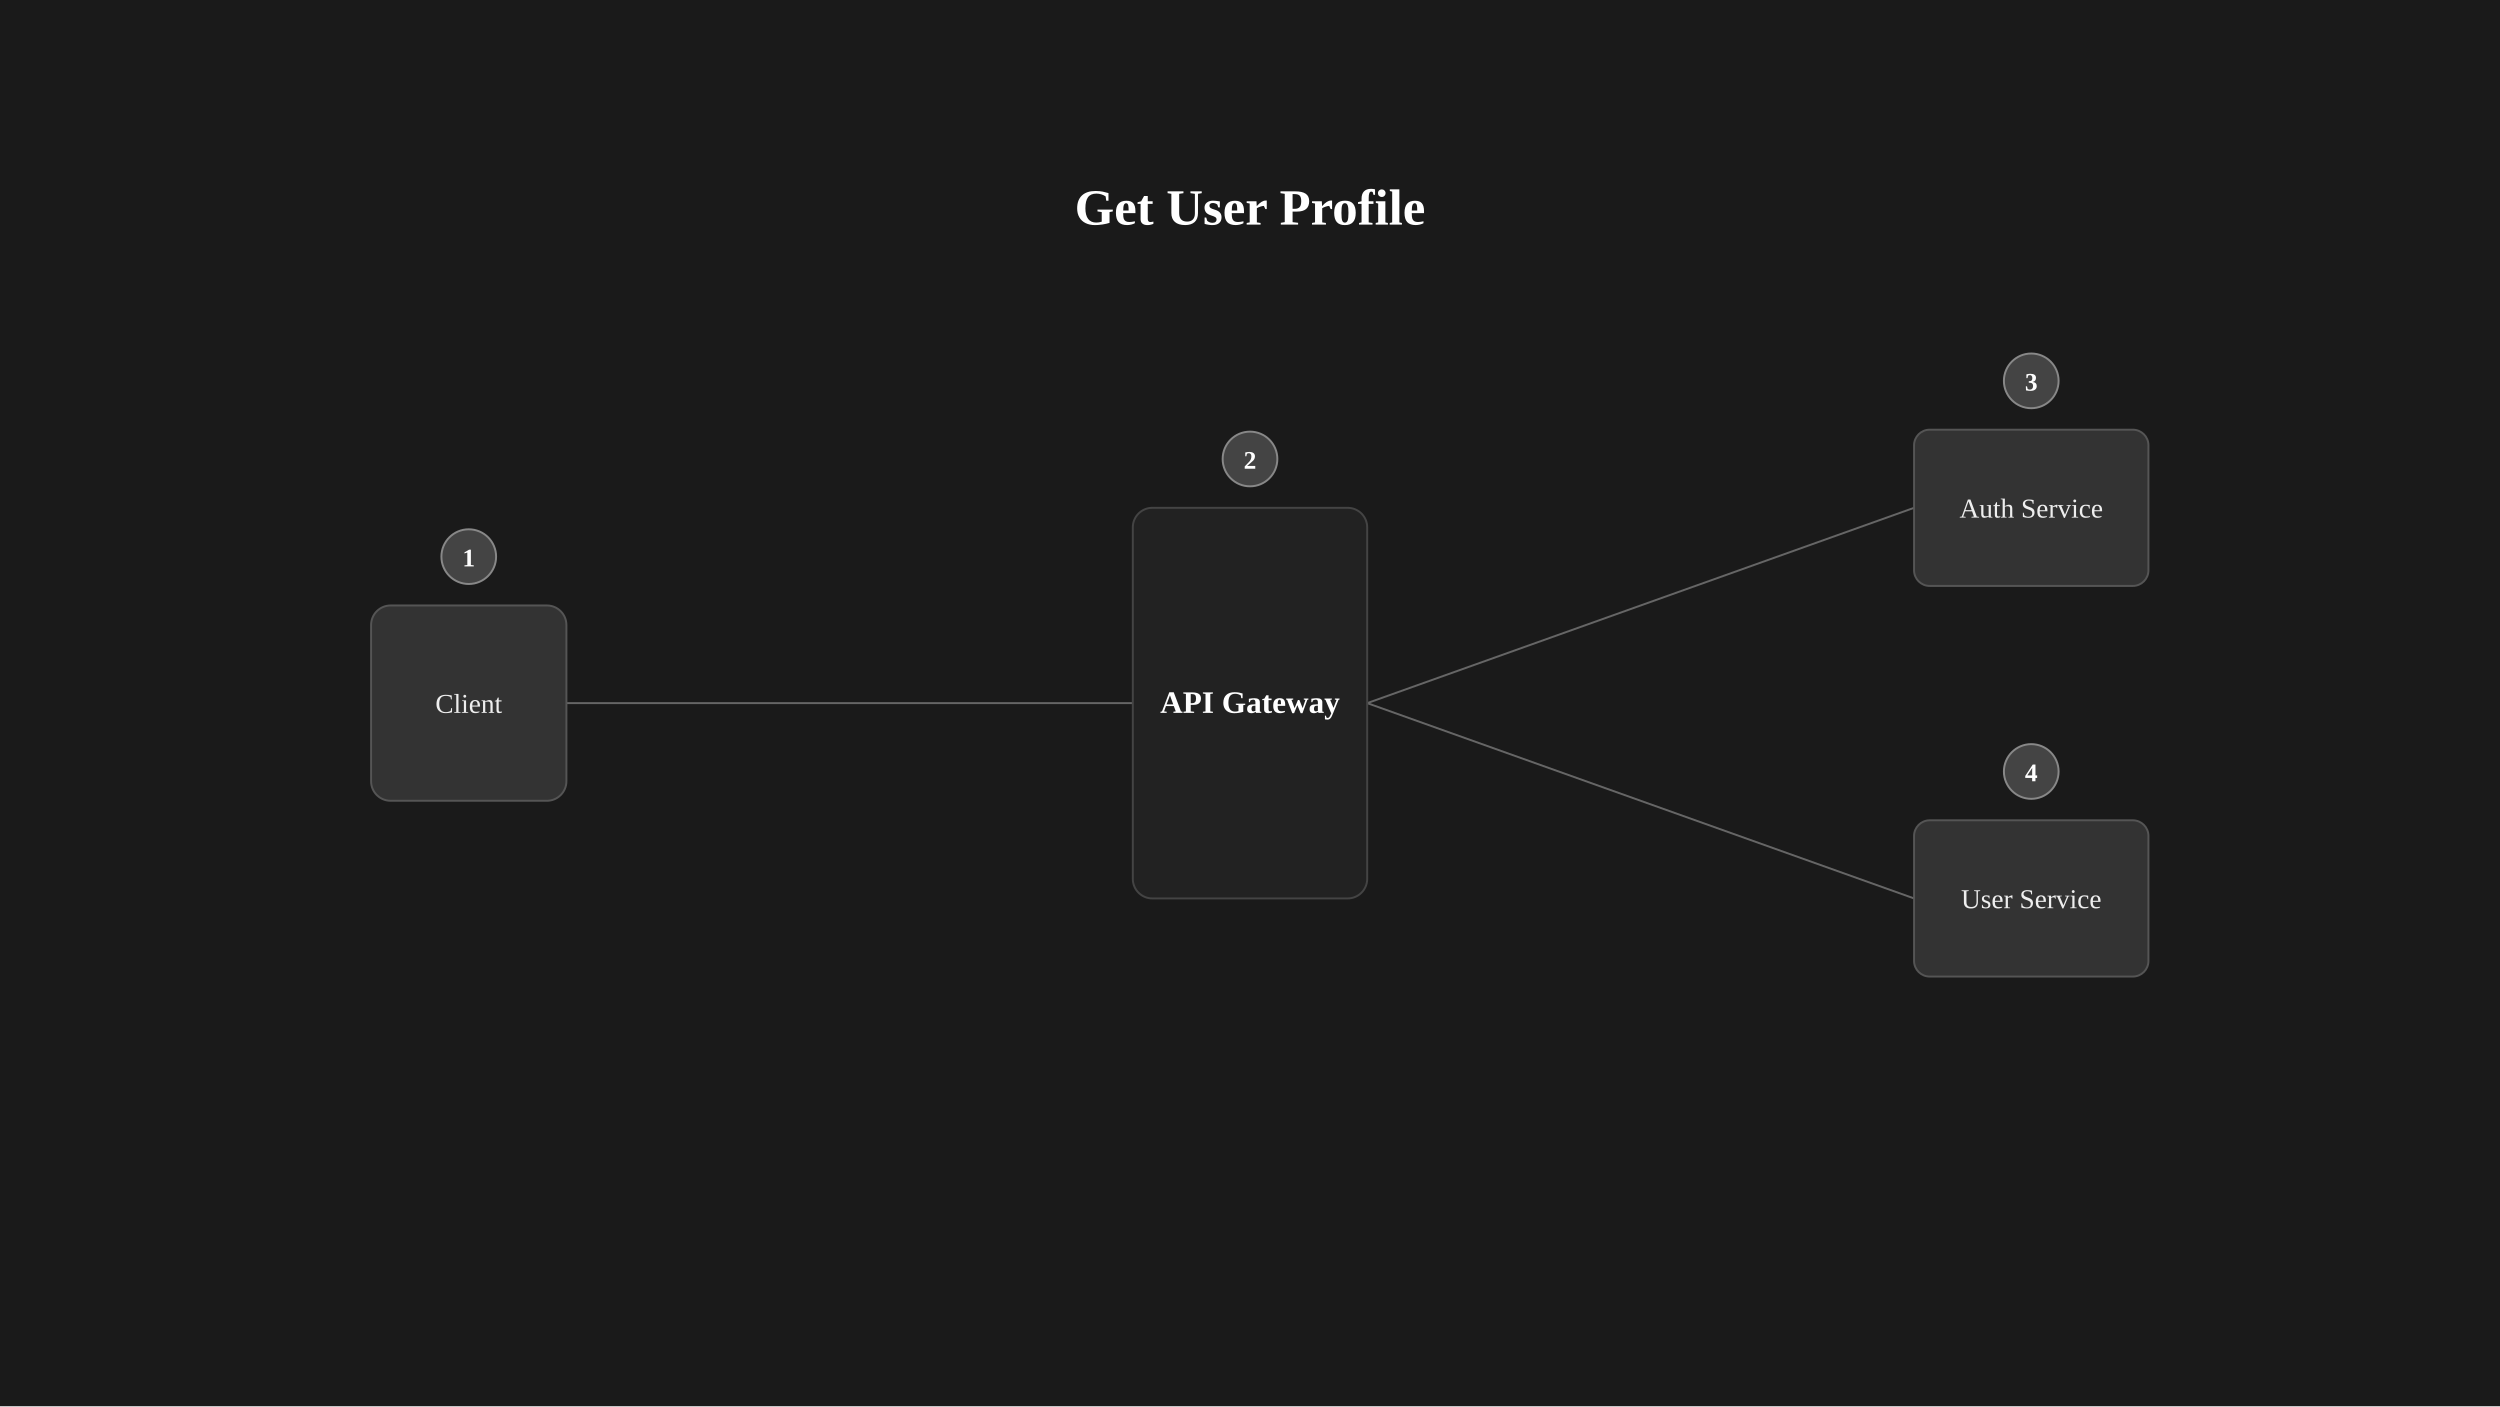
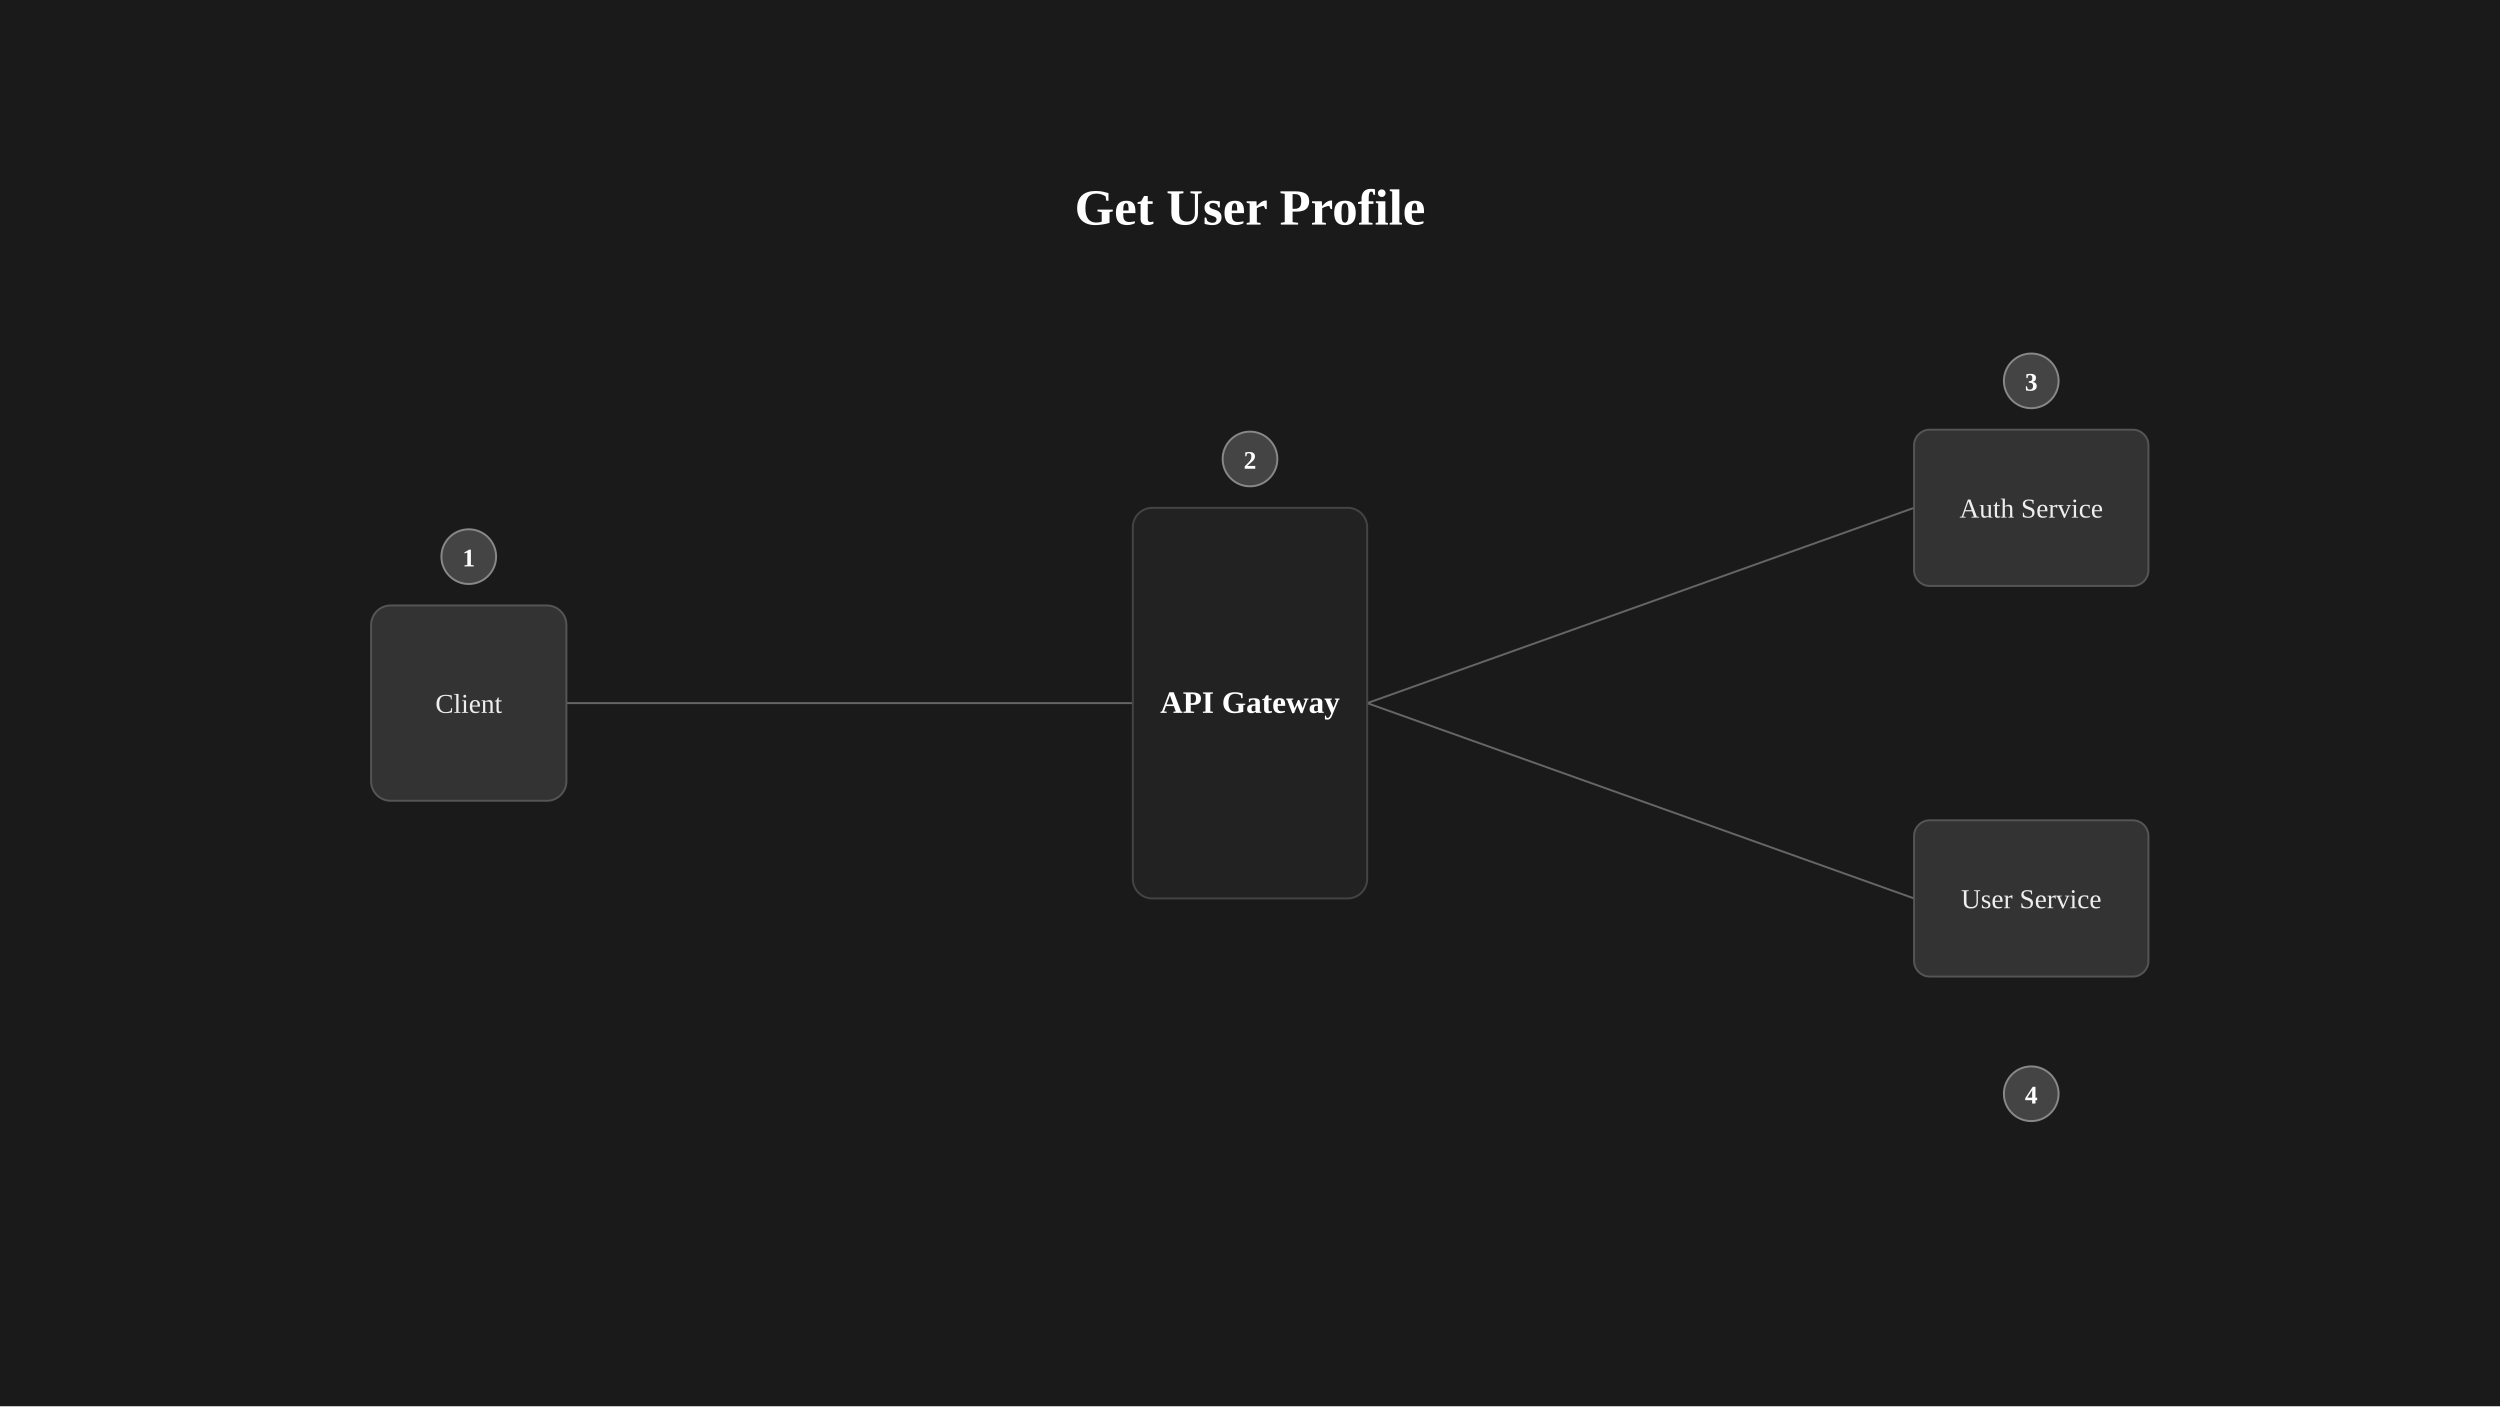
<svg xmlns="http://www.w3.org/2000/svg" id="get_user_profile_v1" width="1280" height="720" viewBox="0 0 1280 720">
  <style>
    .scene-bg { fill: var(--scene-background-color, #1a1a1a); }

    .title    { fill: var(--title-text-color, #ffffff); font-family: var(--diagram-font-family, Arial, "Liberation Sans", Helvetica, sans-serif); font-size: 26px; font-weight: 600; text-anchor: middle; }

    .link-client-gateway,
    .link-gateway-auth,
    .link-gateway-user { stroke: var(--link-stroke-color, #666666); stroke-width: var(--link-stroke-width, 2); stroke-dasharray: var(--link-dash-pattern, 6 4); }

    /* Every node carries its stroke on the GROUP (not the rect) so a stroke pulse
       on the actor — which targets the group element — reaches the rect via
       inheritance; the rect keeps only its own fill, and the text opts out of the
       stroke so the pulse highlights the border only. */
    .client            { stroke: var(--service-node-stroke-color, #555555); stroke-width: var(--service-node-stroke-width, 2); }
    .client rect       { fill: var(--service-node-fill-color, #333333); }
    .client text       { fill: var(--node-label-text-color, #eeeeee); stroke: none; font-family: var(--diagram-font-family, Arial, "Liberation Sans", Helvetica, sans-serif); font-size: 14px; text-anchor: middle; }

    .api-gateway       { stroke: var(--gateway-stroke-color, #444444); stroke-width: var(--gateway-stroke-width, 2); }
    .api-gateway rect  { fill: var(--gateway-fill-color, #222222); }
    .api-gateway text  { fill: var(--title-text-color, #ffffff); stroke: none; font-family: var(--diagram-font-family, Arial, "Liberation Sans", Helvetica, sans-serif); font-size: 16px; font-weight: bold; text-anchor: middle; }

    .auth-service      { stroke: var(--service-node-stroke-color, #555555); stroke-width: var(--service-node-stroke-width, 2); }
    .auth-service rect { fill: var(--service-node-fill-color, #333333); }
    .auth-service text { fill: var(--node-label-text-color, #eeeeee); stroke: none; font-family: var(--diagram-font-family, Arial, "Liberation Sans", Helvetica, sans-serif); font-size: 14px; text-anchor: middle; }

    .user-service      { stroke: var(--service-node-stroke-color, #555555); stroke-width: var(--service-node-stroke-width, 2); }
    .user-service rect { fill: var(--service-node-fill-color, #333333); }
    .user-service text { fill: var(--node-label-text-color, #eeeeee); stroke: none; font-family: var(--diagram-font-family, Arial, "Liberation Sans", Helvetica, sans-serif); font-size: 14px; text-anchor: middle; }

    .step-1-badge circle, .step-2-badge circle, .step-3-badge circle, .step-4-badge circle {
      fill: var(--step-badge-fill-color, #444444); stroke: var(--step-badge-stroke-color, #888888); stroke-width: var(--step-badge-stroke-width, 1.5);
    }
    .step-1-badge text, .step-2-badge text, .step-3-badge text, .step-4-badge text {
      fill: var(--title-text-color, #ffffff); font-family: var(--diagram-font-family, Arial, "Liberation Sans", Helvetica, sans-serif); font-size: 13px; font-weight: bold; text-anchor: middle;
    }
  </style>
  <rect class="scene-bg" width="1280" height="720" />
  <text id="title" class="title" x="640" y="115" text-anchor="middle">Get User Profile</text>
  <path id="link-client-gateway" class="link-client-gateway" d="M 290 360 L 580 360" />
  <path id="link-gateway-auth" class="link-gateway-auth" d="M 700 360 L 980 260" />
  <path id="link-gateway-user" class="link-gateway-user" d="M 700 360 L 980 460" />
  <g id="client" class="client">
    <rect x="190" y="310" width="100" height="100" rx="10" />
    <text x="240" y="365">Client</text>
  </g>
  <g id="api-gateway" class="api-gateway">
    <rect x="580" y="260" width="120" height="200" rx="10" />
    <text x="640" y="365">API Gateway</text>
  </g>
  <g id="auth-service" class="auth-service">
    <rect x="980" y="220" width="120" height="80" rx="8" />
    <text x="1040" y="265">Auth Service</text>
  </g>
  <g id="user-service" class="user-service">
    <rect x="980" y="420" width="120" height="80" rx="8" />
    <text x="1040" y="465">User Service</text>
  </g>
  <g id="step-1-badge" class="step-1-badge">
    <circle cx="240" cy="285" r="14" />
    <text x="240" y="290">1</text>
  </g>
  <g id="step-2-badge" class="step-2-badge">
    <circle cx="640" cy="235" r="14" />
    <text x="640" y="240">2</text>
  </g>
  <g id="step-3-badge" class="step-3-badge">
    <circle cx="1040" cy="195" r="14" />
    <text x="1040" y="200">3</text>
  </g>
  <g id="step-4-badge" class="step-4-badge">
-     <circle cx="1040" cy="395" r="14" />
-     <text x="1040" y="400">4</text>
+     <circle cx="1040" cy="560" r="14" />
+     <text x="1040" y="565">4</text>
  </g>
</svg>
